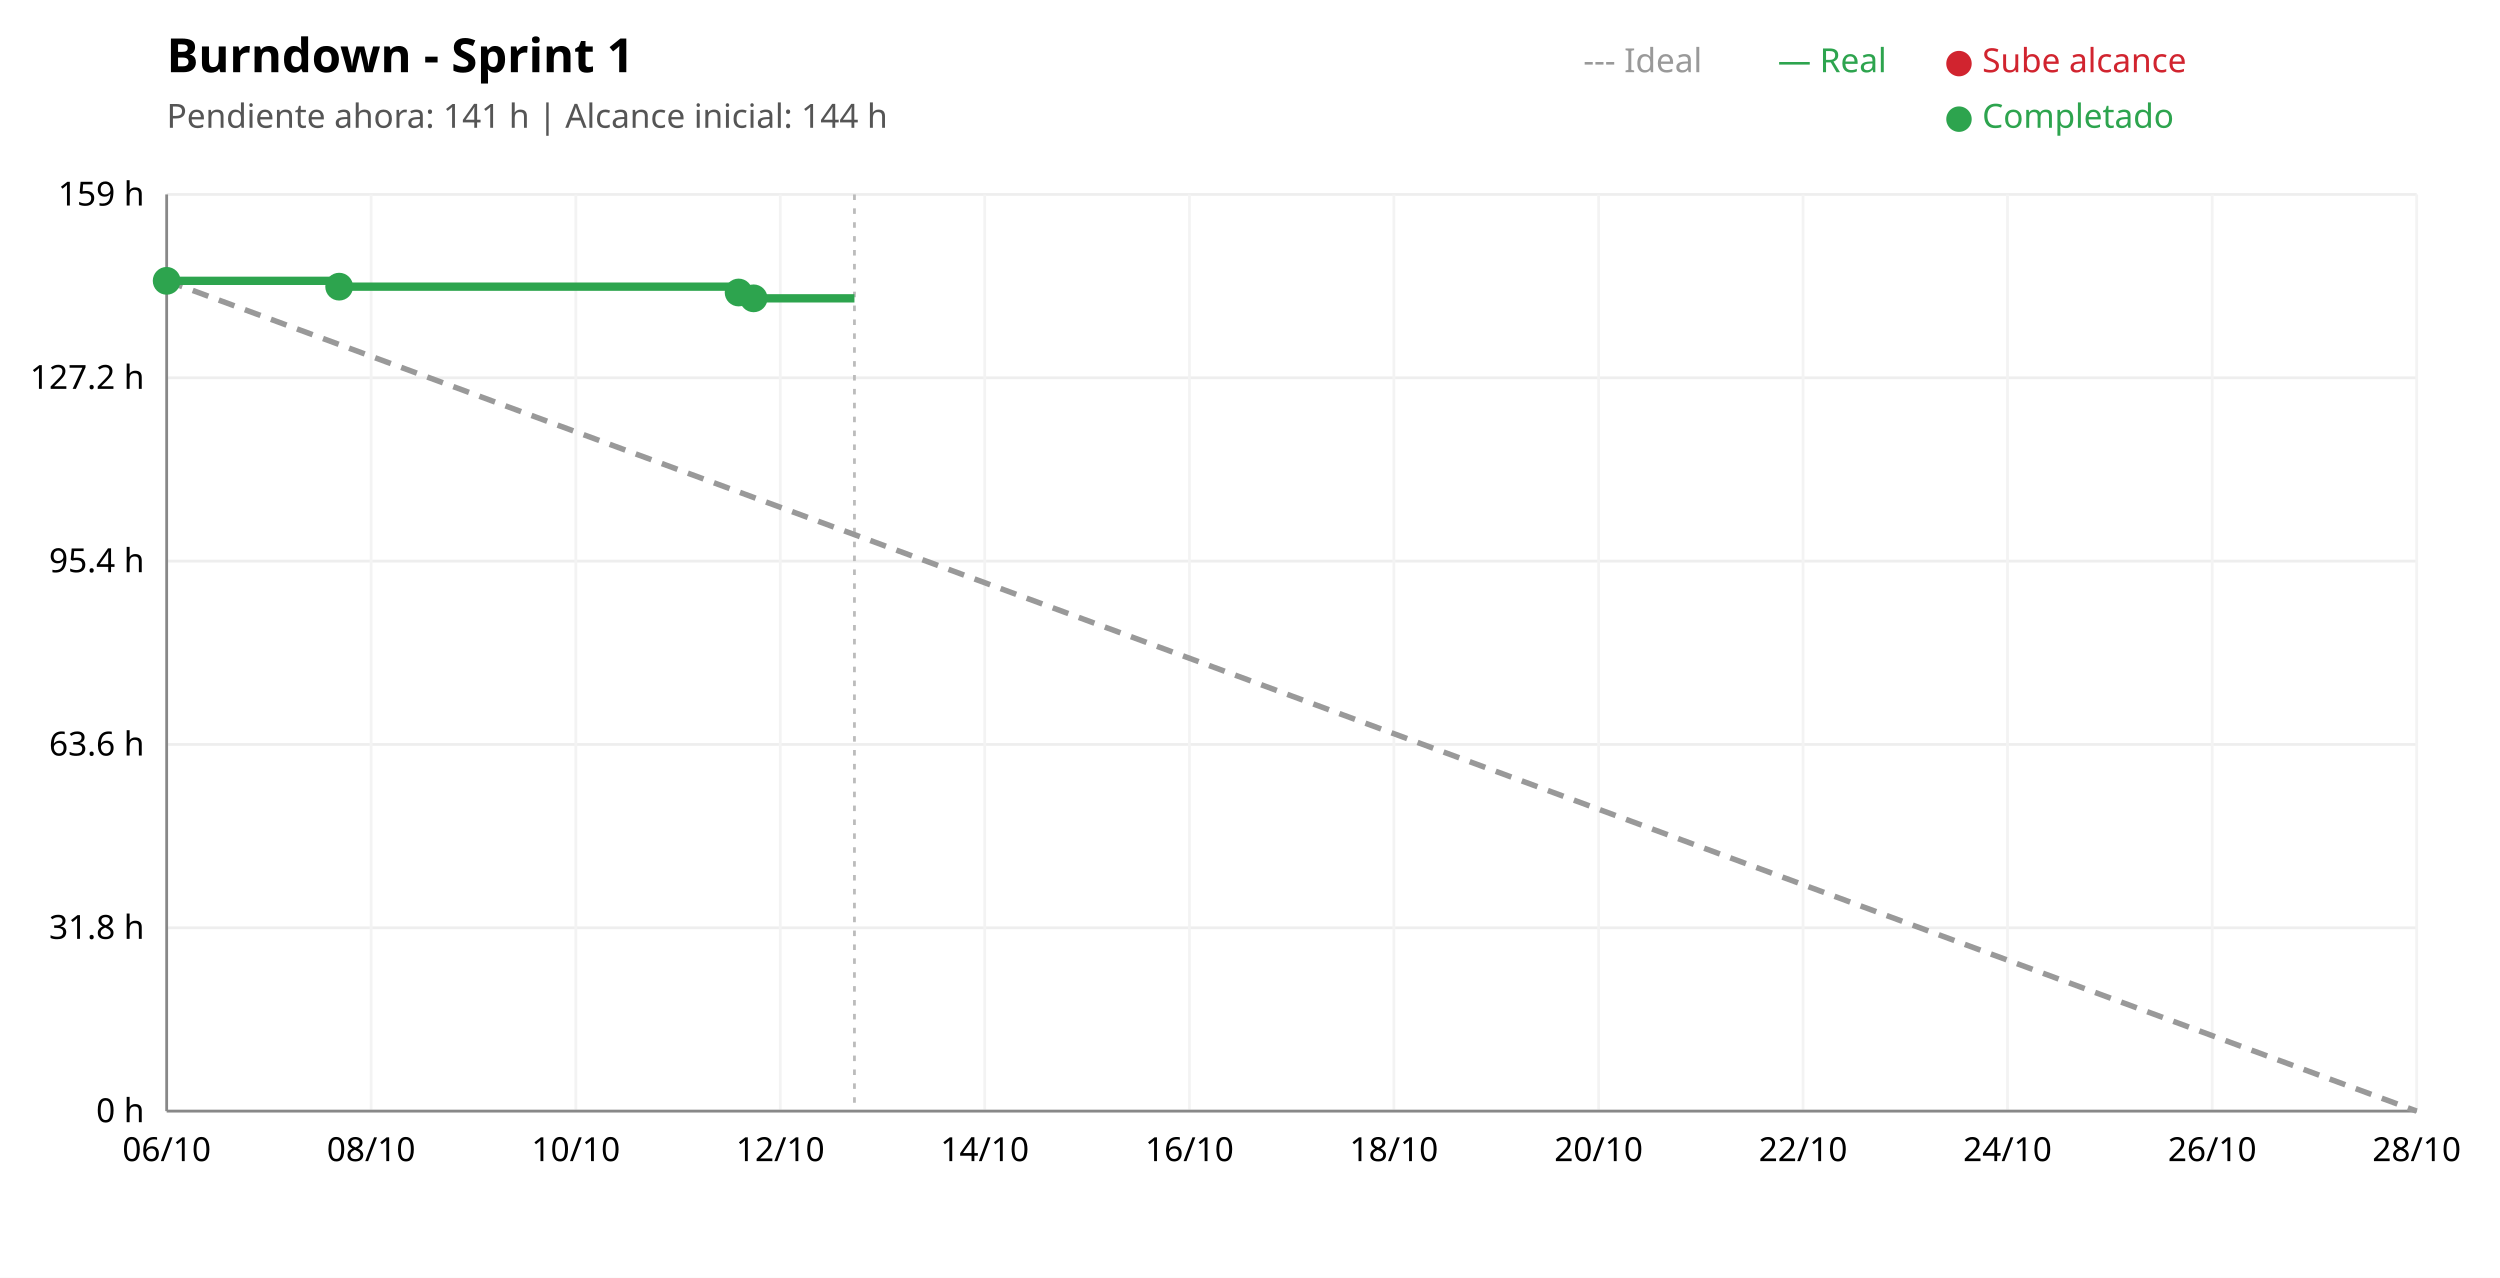
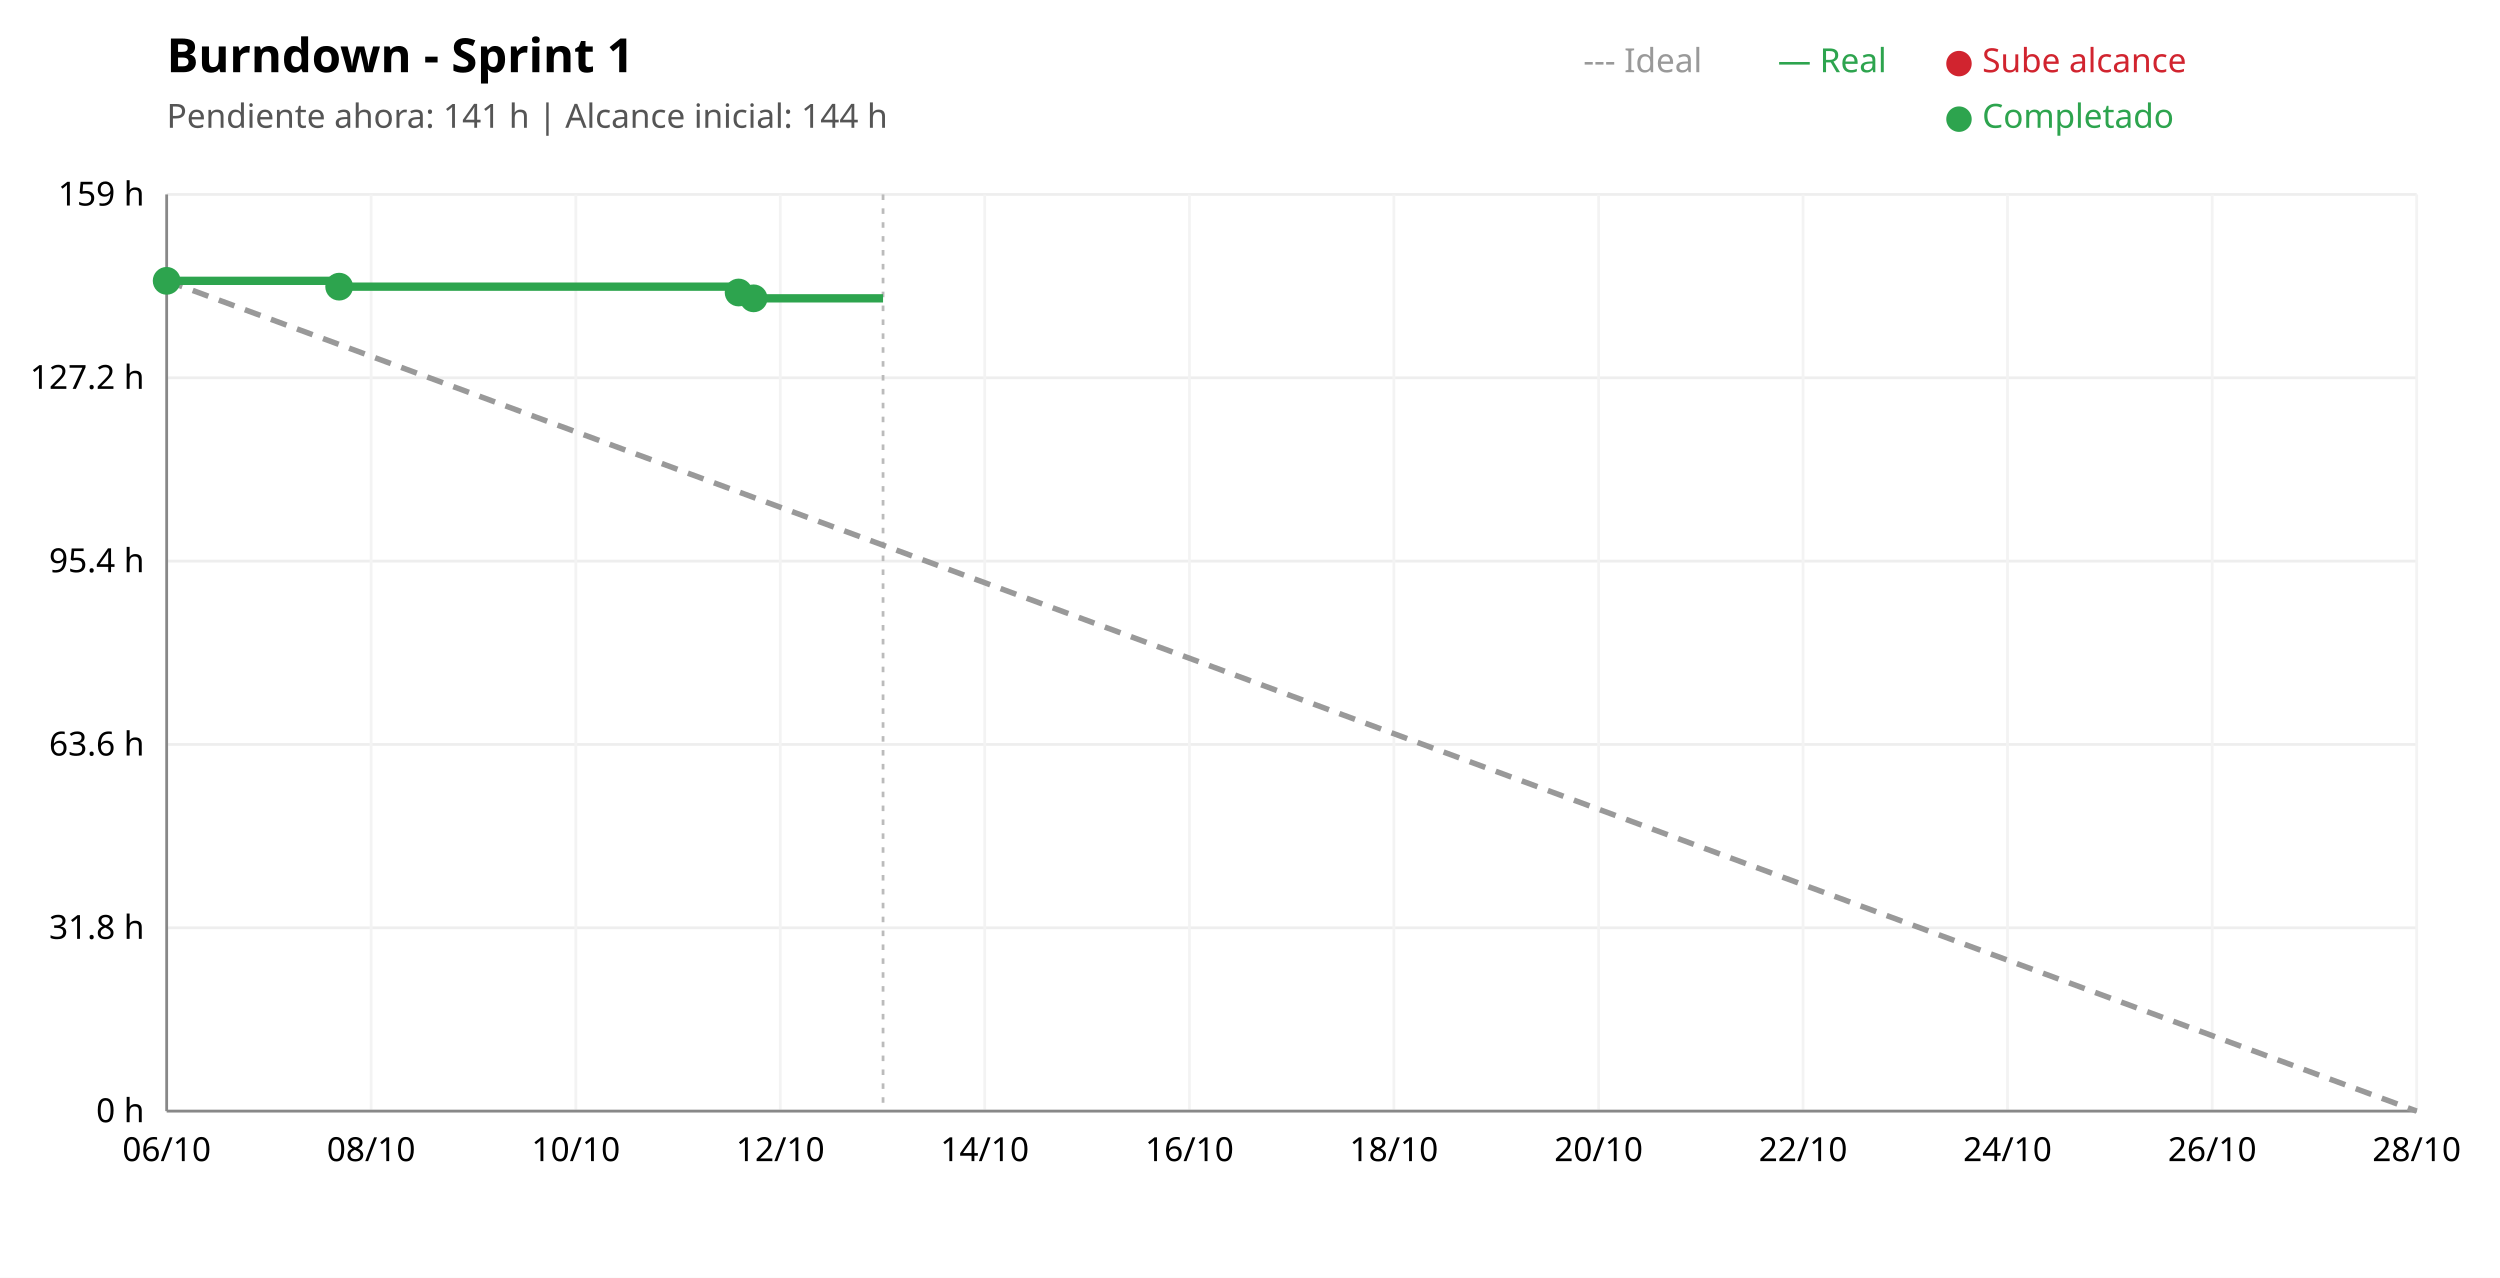
<svg xmlns="http://www.w3.org/2000/svg" width="900" height="460" font-family="sans-serif" font-size="12">
  <rect width="100%" height="100%" fill="white" />
  <text x="60" y="26" font-size="17" font-weight="bold">Burndown - Sprint 1</text>
  <text x="60" y="46" fill="#555">Pendiente ahora: 141 h  |  Alcance inicial: 144 h</text>
  <line x1="60" y1="400.0" x2="870" y2="400.0" stroke="#eee" />
  <text x="52" y="404.0" text-anchor="end">0 h</text>
  <line x1="60" y1="334.0" x2="870" y2="334.0" stroke="#eee" />
  <text x="52" y="338.0" text-anchor="end">31.8 h</text>
  <line x1="60" y1="268.0" x2="870" y2="268.0" stroke="#eee" />
  <text x="52" y="272.0" text-anchor="end">63.6 h</text>
  <line x1="60" y1="202.0" x2="870" y2="202.0" stroke="#eee" />
  <text x="52" y="206.0" text-anchor="end">95.4 h</text>
  <line x1="60" y1="136.0" x2="870" y2="136.0" stroke="#eee" />
  <text x="52" y="140.0" text-anchor="end">127.2 h</text>
  <line x1="60" y1="70.0" x2="870" y2="70.0" stroke="#eee" />
  <text x="52" y="74.0" text-anchor="end">159 h</text>
  <line x1="60.0" y1="70" x2="60.0" y2="400" stroke="#f3f3f3" />
  <text x="60.0" y="418" text-anchor="middle">06/10</text>
  <line x1="133.6" y1="70" x2="133.6" y2="400" stroke="#f3f3f3" />
  <text x="133.6" y="418" text-anchor="middle">08/10</text>
  <line x1="207.3" y1="70" x2="207.3" y2="400" stroke="#f3f3f3" />
  <text x="207.3" y="418" text-anchor="middle">10/10</text>
  <line x1="280.9" y1="70" x2="280.9" y2="400" stroke="#f3f3f3" />
  <text x="280.9" y="418" text-anchor="middle">12/10</text>
  <line x1="354.5" y1="70" x2="354.5" y2="400" stroke="#f3f3f3" />
  <text x="354.5" y="418" text-anchor="middle">14/10</text>
  <line x1="428.2" y1="70" x2="428.2" y2="400" stroke="#f3f3f3" />
  <text x="428.2" y="418" text-anchor="middle">16/10</text>
  <line x1="501.8" y1="70" x2="501.8" y2="400" stroke="#f3f3f3" />
  <text x="501.8" y="418" text-anchor="middle">18/10</text>
  <line x1="575.5" y1="70" x2="575.5" y2="400" stroke="#f3f3f3" />
  <text x="575.5" y="418" text-anchor="middle">20/10</text>
  <line x1="649.1" y1="70" x2="649.1" y2="400" stroke="#f3f3f3" />
  <text x="649.1" y="418" text-anchor="middle">22/10</text>
  <line x1="722.7" y1="70" x2="722.7" y2="400" stroke="#f3f3f3" />
  <text x="722.7" y="418" text-anchor="middle">24/10</text>
  <line x1="796.4" y1="70" x2="796.4" y2="400" stroke="#f3f3f3" />
  <text x="796.4" y="418" text-anchor="middle">26/10</text>
  <line x1="870.0" y1="70" x2="870.0" y2="400" stroke="#f3f3f3" />
  <text x="870.0" y="418" text-anchor="middle">28/10</text>
  <line x1="60" y1="400" x2="870" y2="400" stroke="#888" />
  <line x1="60" y1="70" x2="60" y2="400" stroke="#888" />
-   <line x1="307.6" y1="70" x2="307.6" y2="400" stroke="#bbb" stroke-dasharray="2 3" />
+   <line x1="317.9" y1="70" x2="317.9" y2="400" stroke="#bbb" stroke-dasharray="2 3" />
  <polyline points="60.0,101.1 870.0,400.0" fill="none" stroke="#999" stroke-dasharray="6 4" stroke-width="2" />
-   <polyline points="60.0,101.1 122.1,101.1 122.1,103.2 265.9,103.2 265.9,105.3 271.3,105.3 271.3,107.4 307.6,107.4" fill="none" stroke="#2da44e" stroke-width="3" />
+   <polyline points="60.0,101.1 122.1,101.1 122.1,103.2 265.9,103.2 265.9,105.3 271.3,105.3 271.3,107.4 317.9,107.4" fill="none" stroke="#2da44e" stroke-width="3" />
  <circle cx="122.1" cy="103.2" r="5" fill="#2da44e" />
  <circle cx="265.9" cy="105.3" r="5" fill="#2da44e" />
  <circle cx="271.3" cy="107.4" r="5" fill="#2da44e" />
  <circle cx="60.0" cy="101.1" r="5" fill="#2da44e" />
  <text x="570" y="26" fill="#999">--- Ideal</text>
  <text x="640" y="26" fill="#2da44e">— Real</text>
  <text x="700" y="26" fill="#d1242f">● Sube alcance</text>
  <text x="700" y="46" fill="#2da44e">● Completado</text>
</svg>
